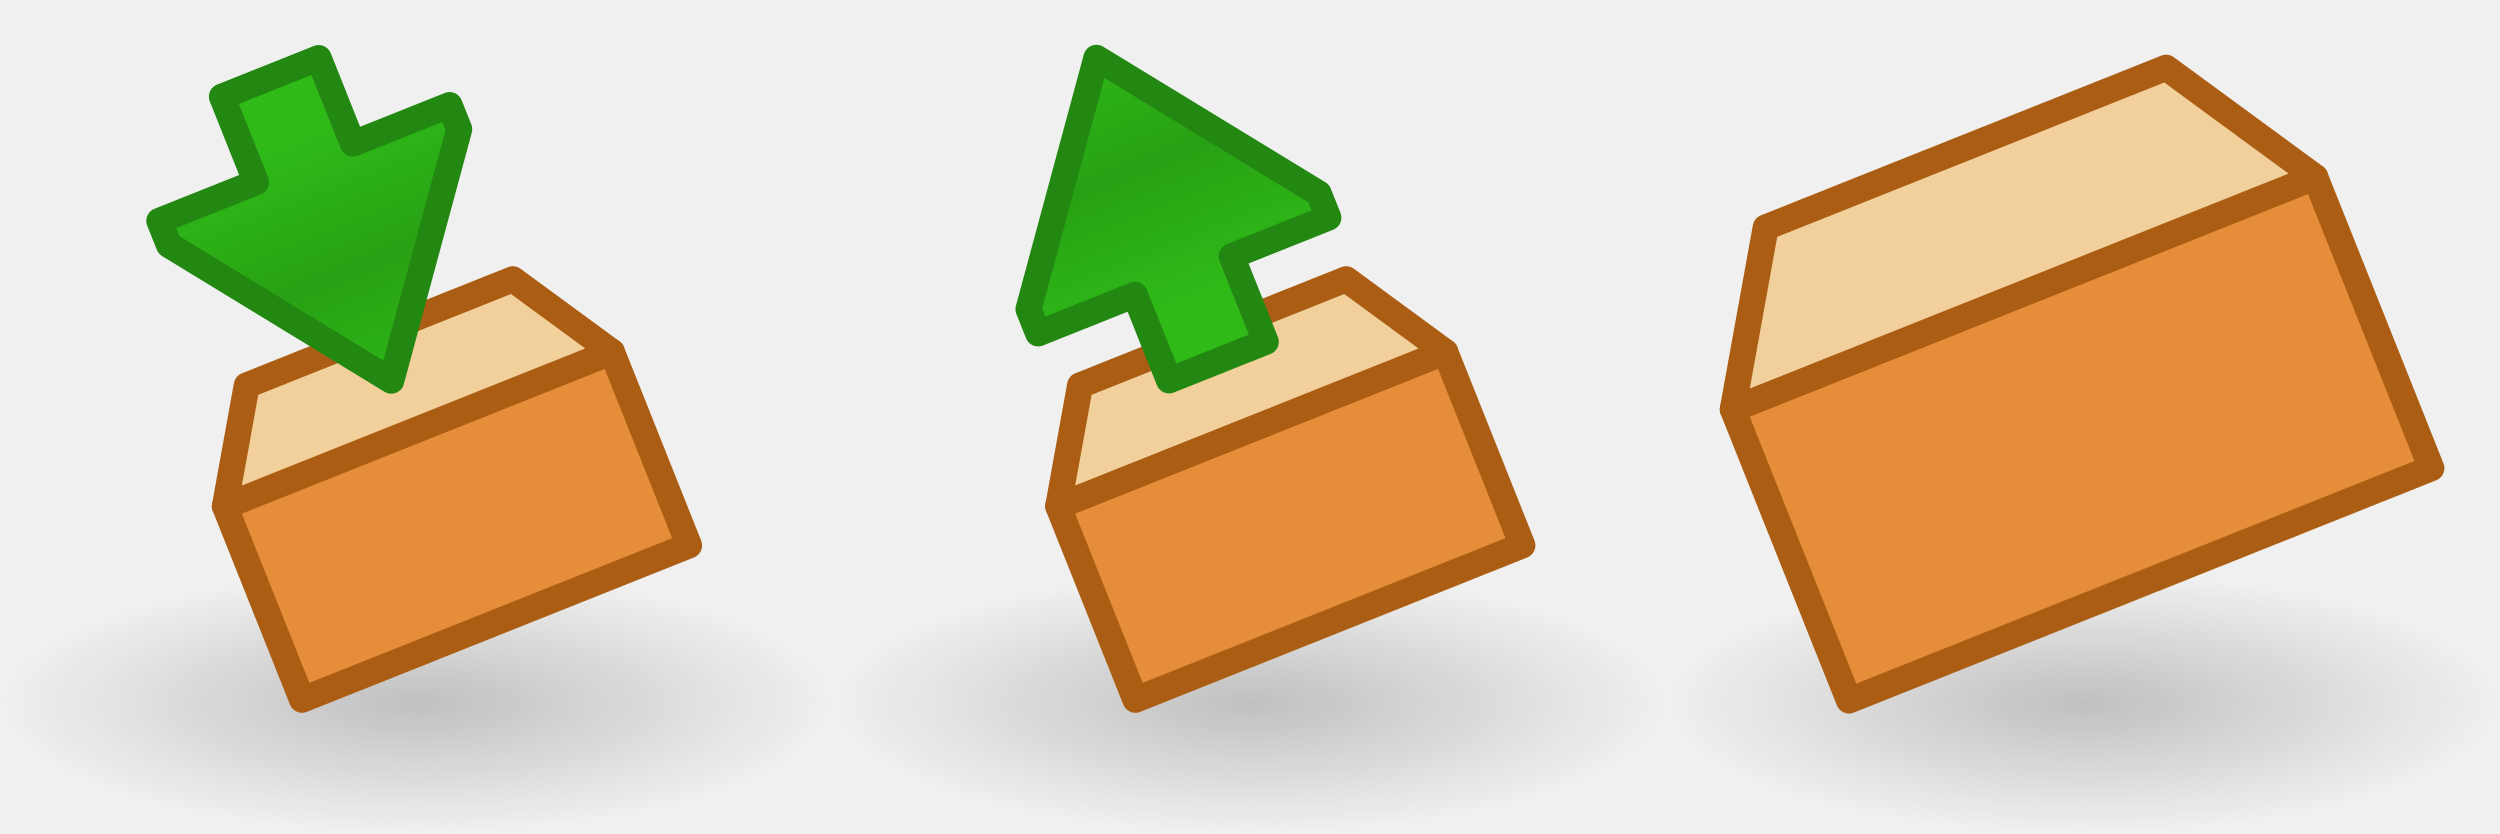
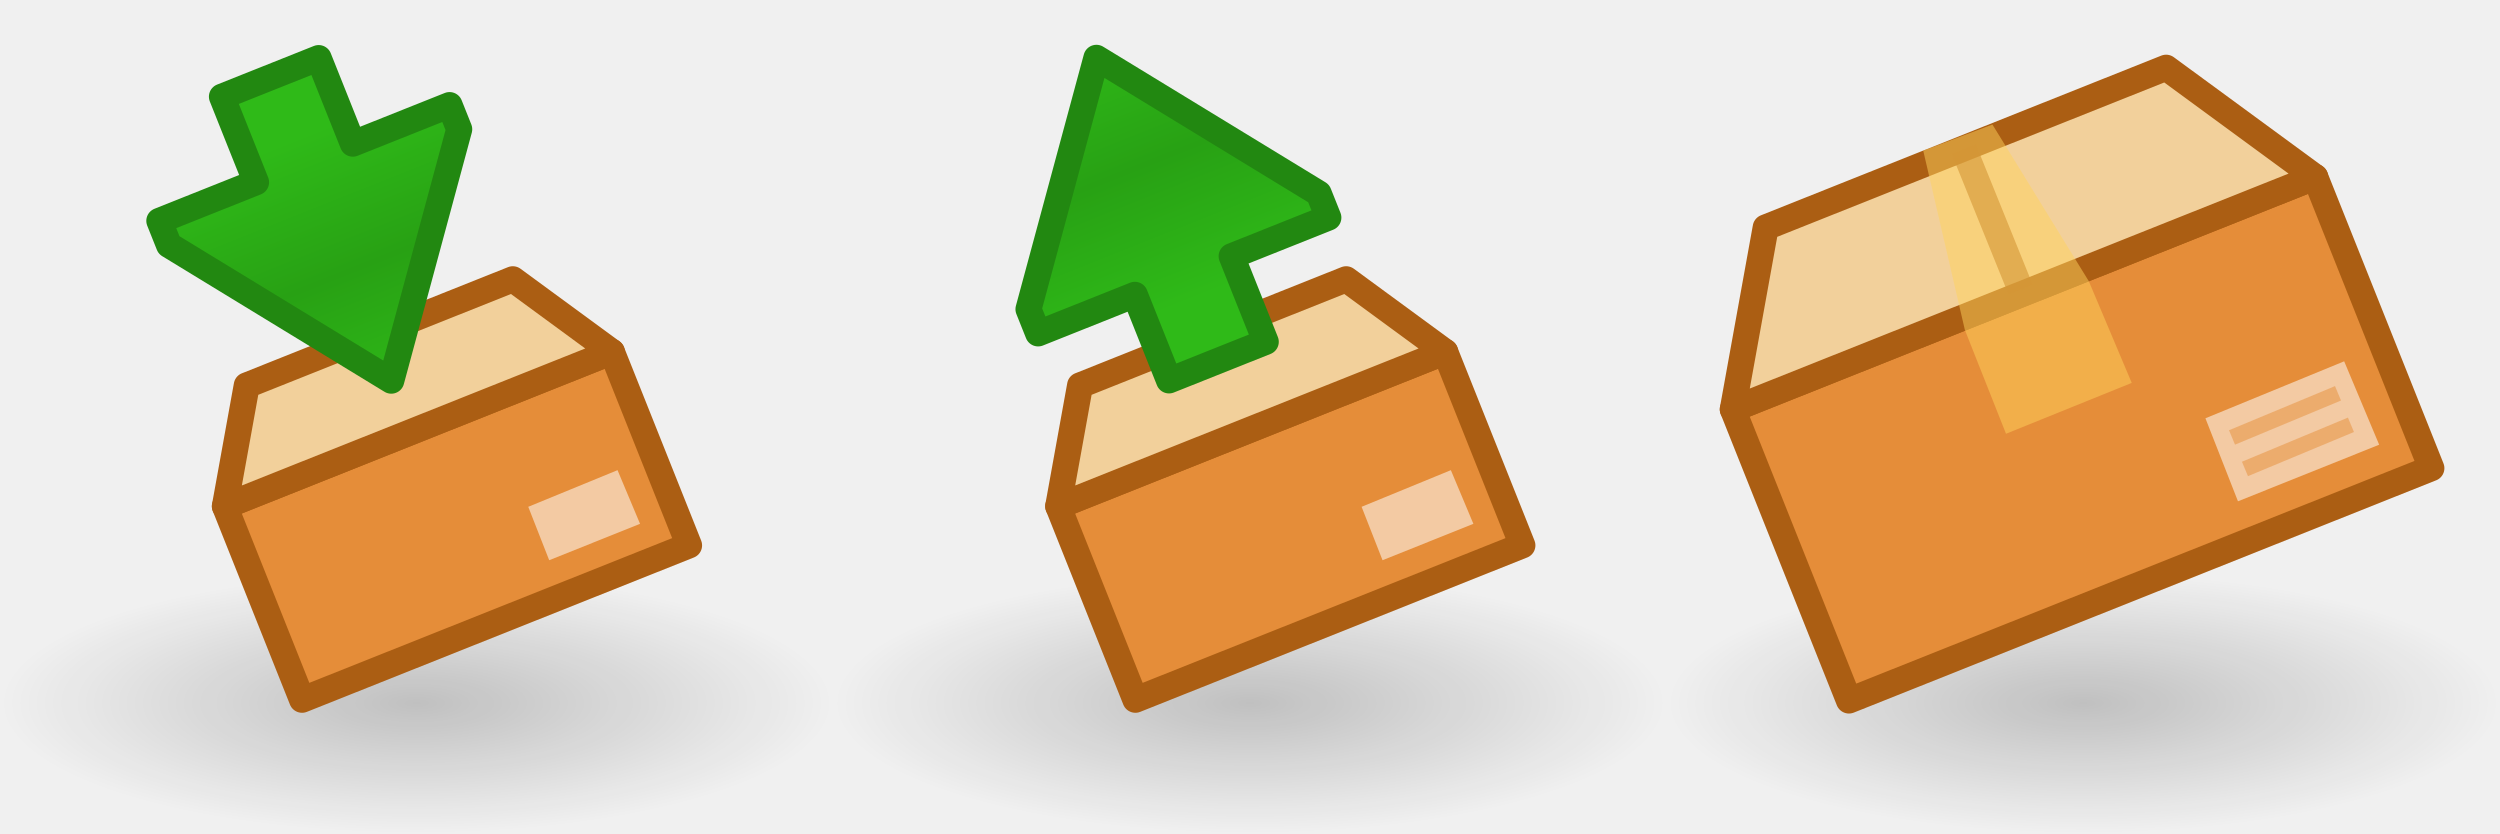
<svg xmlns="http://www.w3.org/2000/svg" xmlns:xlink="http://www.w3.org/1999/xlink" width="96" height="32" id="svg9290" version="1.1">
  <defs id="defs9292">
    <linearGradient id="linearGradient10733">
      <stop style="stop-color:#2fba18;stop-opacity:1;" offset="0" id="stop10735" />
      <stop id="stop10741" offset="0.5" style="stop-color:#28a114;stop-opacity:1;" />
      <stop style="stop-color:#2fba18;stop-opacity:1;" offset="1" id="stop10737" />
    </linearGradient>
    <linearGradient id="linearGradient3592-9">
      <stop id="stop3594-6" offset="0" style="stop-color:#000000;stop-opacity:0.2;" />
      <stop id="stop3596-3" offset="1" style="stop-color:#000000;stop-opacity:0;" />
    </linearGradient>
-     <radialGradient xlink:href="#linearGradient3592-9" id="radialGradient8307" gradientUnits="userSpaceOnUse" gradientTransform="matrix(1,0,0,0.3125,-1.9998813e-4,1038.925)" cx="16" cy="27" fx="16" fy="27" r="16" />
    <linearGradient xlink:href="#linearGradient10733" id="linearGradient8309" gradientUnits="userSpaceOnUse" gradientTransform="matrix(0.9288242,-0.3705207,0.3705207,0.9288242,-12.51788,999.6724)" x1="7" y1="33" x2="7" y2="44" />
    <radialGradient xlink:href="#linearGradient3592-9" id="radialGradient8327" gradientUnits="userSpaceOnUse" gradientTransform="matrix(1,0,0,0.3125,63.9998,1038.925)" cx="16" cy="27" fx="16" fy="27" r="16" />
+     <radialGradient xlink:href="#linearGradient3592-9" id="radialGradient3810" gradientUnits="userSpaceOnUse" gradientTransform="matrix(1,0,0,0.3125,-1.9998813e-4,1038.925)" cx="16" cy="27" fx="16" fy="27" r="16" />
  </defs>
  <g id="layer1" transform="translate(0,-1020.362)">
-     <g id="g10824">
-       <rect y="1042.362" x="0" height="10" width="32" id="use5574" style="fill:url(#radialGradient8307);fill-opacity:1;fill-rule:evenodd;stroke:none" />
+     <rect y="1042.362" x="64" height="10" width="32" id="rect8313" style="fill:url(#radialGradient8327);fill-opacity:1;fill-rule:evenodd;stroke:none" />
+     <path style="fill:#e58d39;fill-opacity:1;stroke:#ab5e13;stroke-width:1;stroke-linecap:round;stroke-linejoin:round;stroke-miterlimit:4;stroke-opacity:1;stroke-dasharray:none;stroke-dashoffset:0" d="m 66.539,1036.08 22.365,-8.921 4.461,11.182 L 71,1047.262 z" id="path8317" />
+     <path style="fill:#f2d09b;fill-opacity:1;stroke:#ab5e13;stroke-width:1;stroke-linecap:round;stroke-linejoin:round;stroke-miterlimit:4;stroke-opacity:1;stroke-dasharray:none" d="m 67.803,1029.095 -1.264,6.985 22.365,-8.921 -5.725,-4.197 -15.376,6.133" id="path8319" />
+     <path style="fill:none;stroke:#ab5e13;stroke-width:1px;stroke-linecap:butt;stroke-linejoin:miter;stroke-opacity:0.614" d="M 75.406,5.719 77.594,11.125" id="path3012" transform="translate(0,1020.362)" />
+     <path style="fill:#ffd25d;fill-opacity:0.49;stroke:none" d="M 73.852,5.785 75.452,12.673 77.031,16.656 81.859,14.703 80.21,10.798 76.509,4.782 z" id="path3782" transform="translate(0,1020.362)" />
+     <path style="fill:#ffffff;fill-opacity:0.534;stroke:none" d="m 85.938,1039.612 -1.25,-3.188 5.328,-2.188 1.344,3.203 z" id="path3784" />
+     <path style="fill:none;stroke:#e58d39;stroke-width:0.6;stroke-linecap:butt;stroke-linejoin:miter;stroke-miterlimit:4;stroke-opacity:0.502;stroke-dasharray:none" d="m 85.709,1037.16 4.07,-1.695" id="path3786" />
+     <use x="0" y="0" xlink:href="#path3786" id="use3788" transform="translate(0.4970032,1.209128)" width="96" height="32" />
+     <g id="g3814">
+       <rect y="1042.362" x="0" height="10" width="32" id="use5574" style="fill:url(#radialGradient3810);fill-opacity:1;fill-rule:evenodd;stroke:none" />
      <g id="g10820">
        <path id="path10796" d="m 8.635,1039.802 14.861,-5.928 2.964,7.431 -14.861,5.928 z" style="fill:#e58d39;fill-opacity:1;stroke:#ab5e13;stroke-width:1;stroke-linecap:round;stroke-linejoin:round;stroke-miterlimit:4;stroke-opacity:1;stroke-dashoffset:0" />
        <path id="path10798" d="m 9.475,1035.16 -0.84,4.642 14.861,-5.928 -3.804,-2.789 -10.217,4.076" style="fill:#f2d09b;fill-opacity:1;stroke:#ab5e13;stroke-width:1px;stroke-linecap:round;stroke-linejoin:round;stroke-opacity:1" />
      </g>
+       <path style="fill:#ffffff;fill-opacity:0.534;stroke:none" d="m 21.089,1041.874 -0.804,-2.051 3.428,-1.407 0.865,2.061 z" id="path3812" />
    </g>
    <path id="path10800" d="m 15.025,1034.98 2.609,-9.654 -0.371,-0.929 -3.715,1.482 -1.311,-3.287 -3.715,1.482 1.311,3.287 -3.715,1.482 0.371,0.929 z" style="fill:url(#linearGradient8309);fill-opacity:1;stroke:#228811;stroke-width:1px;stroke-linecap:round;stroke-linejoin:round;stroke-opacity:1" />
-     <use x="0" y="0" xlink:href="#g10824" id="use10830" transform="translate(32,1.7382813e-5)" width="64" height="32" />
+     <use x="0" y="0" xlink:href="#g3814" id="use3821" transform="translate(32,1.7382813e-5)" width="96" height="32" />
    <use x="0" y="0" xlink:href="#path10800" id="use10832" transform="matrix(-1,0,0,-1,57.12734,2057.562)" width="64" height="32" />
-     <rect y="1042.362" x="64" height="10" width="32" id="rect8313" style="fill:url(#radialGradient8327);fill-opacity:1;fill-rule:evenodd;stroke:none" />
-     <path style="fill:#e58d39;fill-opacity:1;stroke:#ab5e13;stroke-width:1;stroke-linecap:round;stroke-linejoin:round;stroke-miterlimit:4;stroke-opacity:1;stroke-dasharray:none;stroke-dashoffset:0" d="m 66.539,1036.08 22.365,-8.921 4.461,11.182 L 71,1047.262 z" id="path8317" />
-     <path style="fill:#f2d09b;fill-opacity:1;stroke:#ab5e13;stroke-width:1;stroke-linecap:round;stroke-linejoin:round;stroke-miterlimit:4;stroke-opacity:1;stroke-dasharray:none" d="m 67.803,1029.095 -1.264,6.985 22.365,-8.921 -5.725,-4.197 -15.376,6.133" id="path8319" />
  </g>
</svg>
